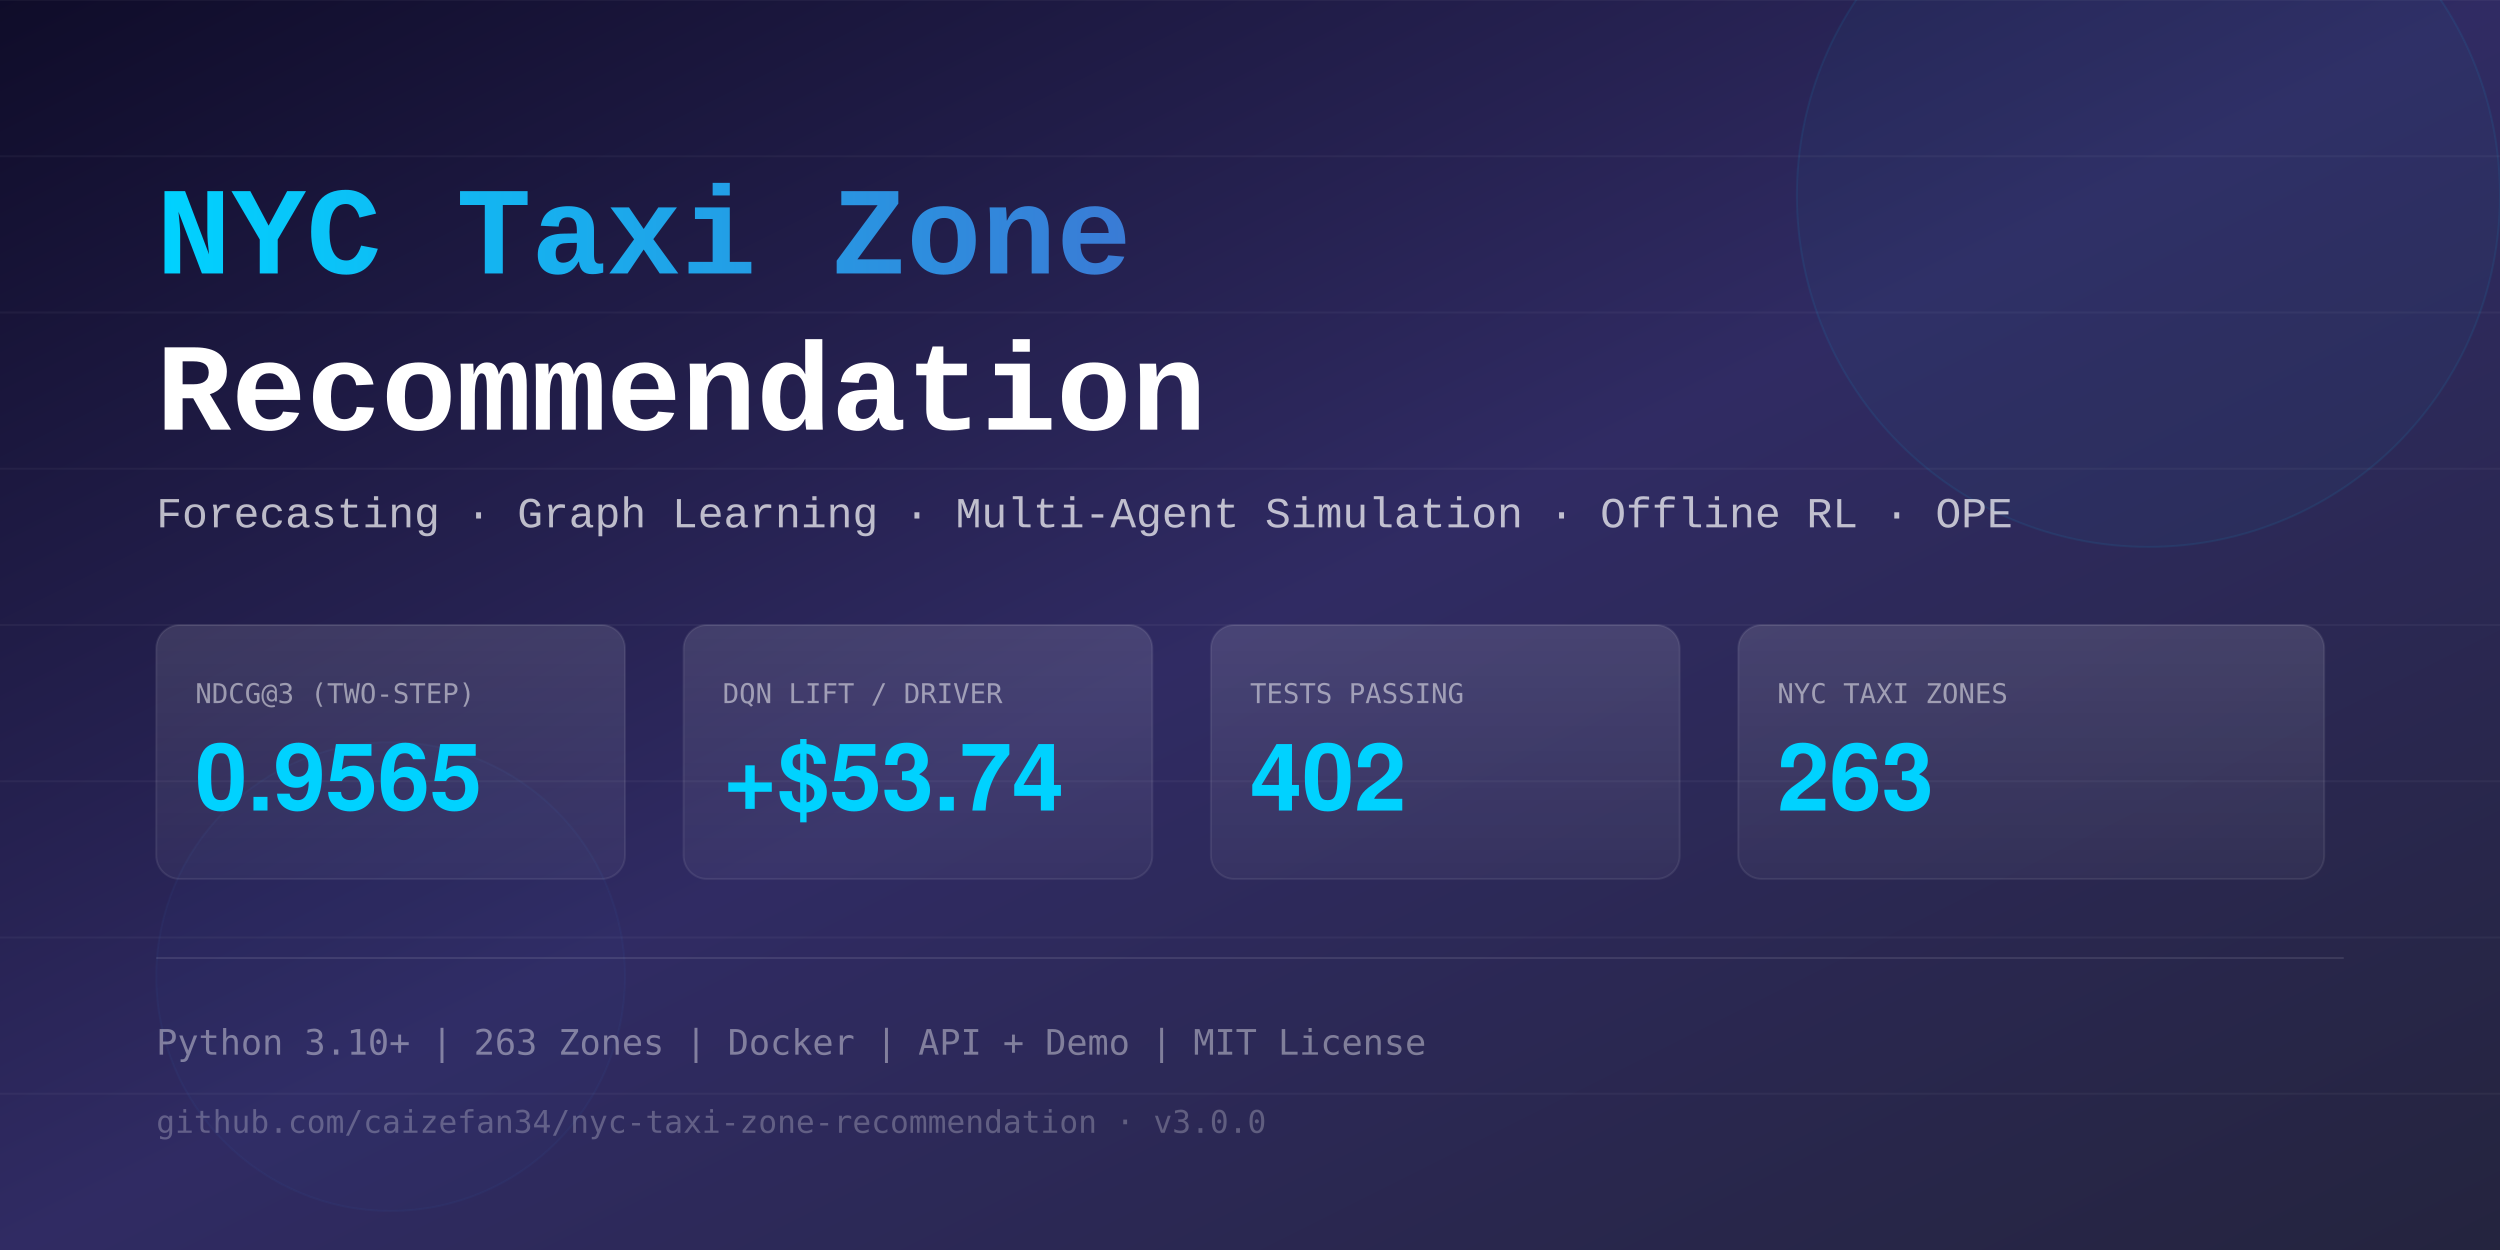
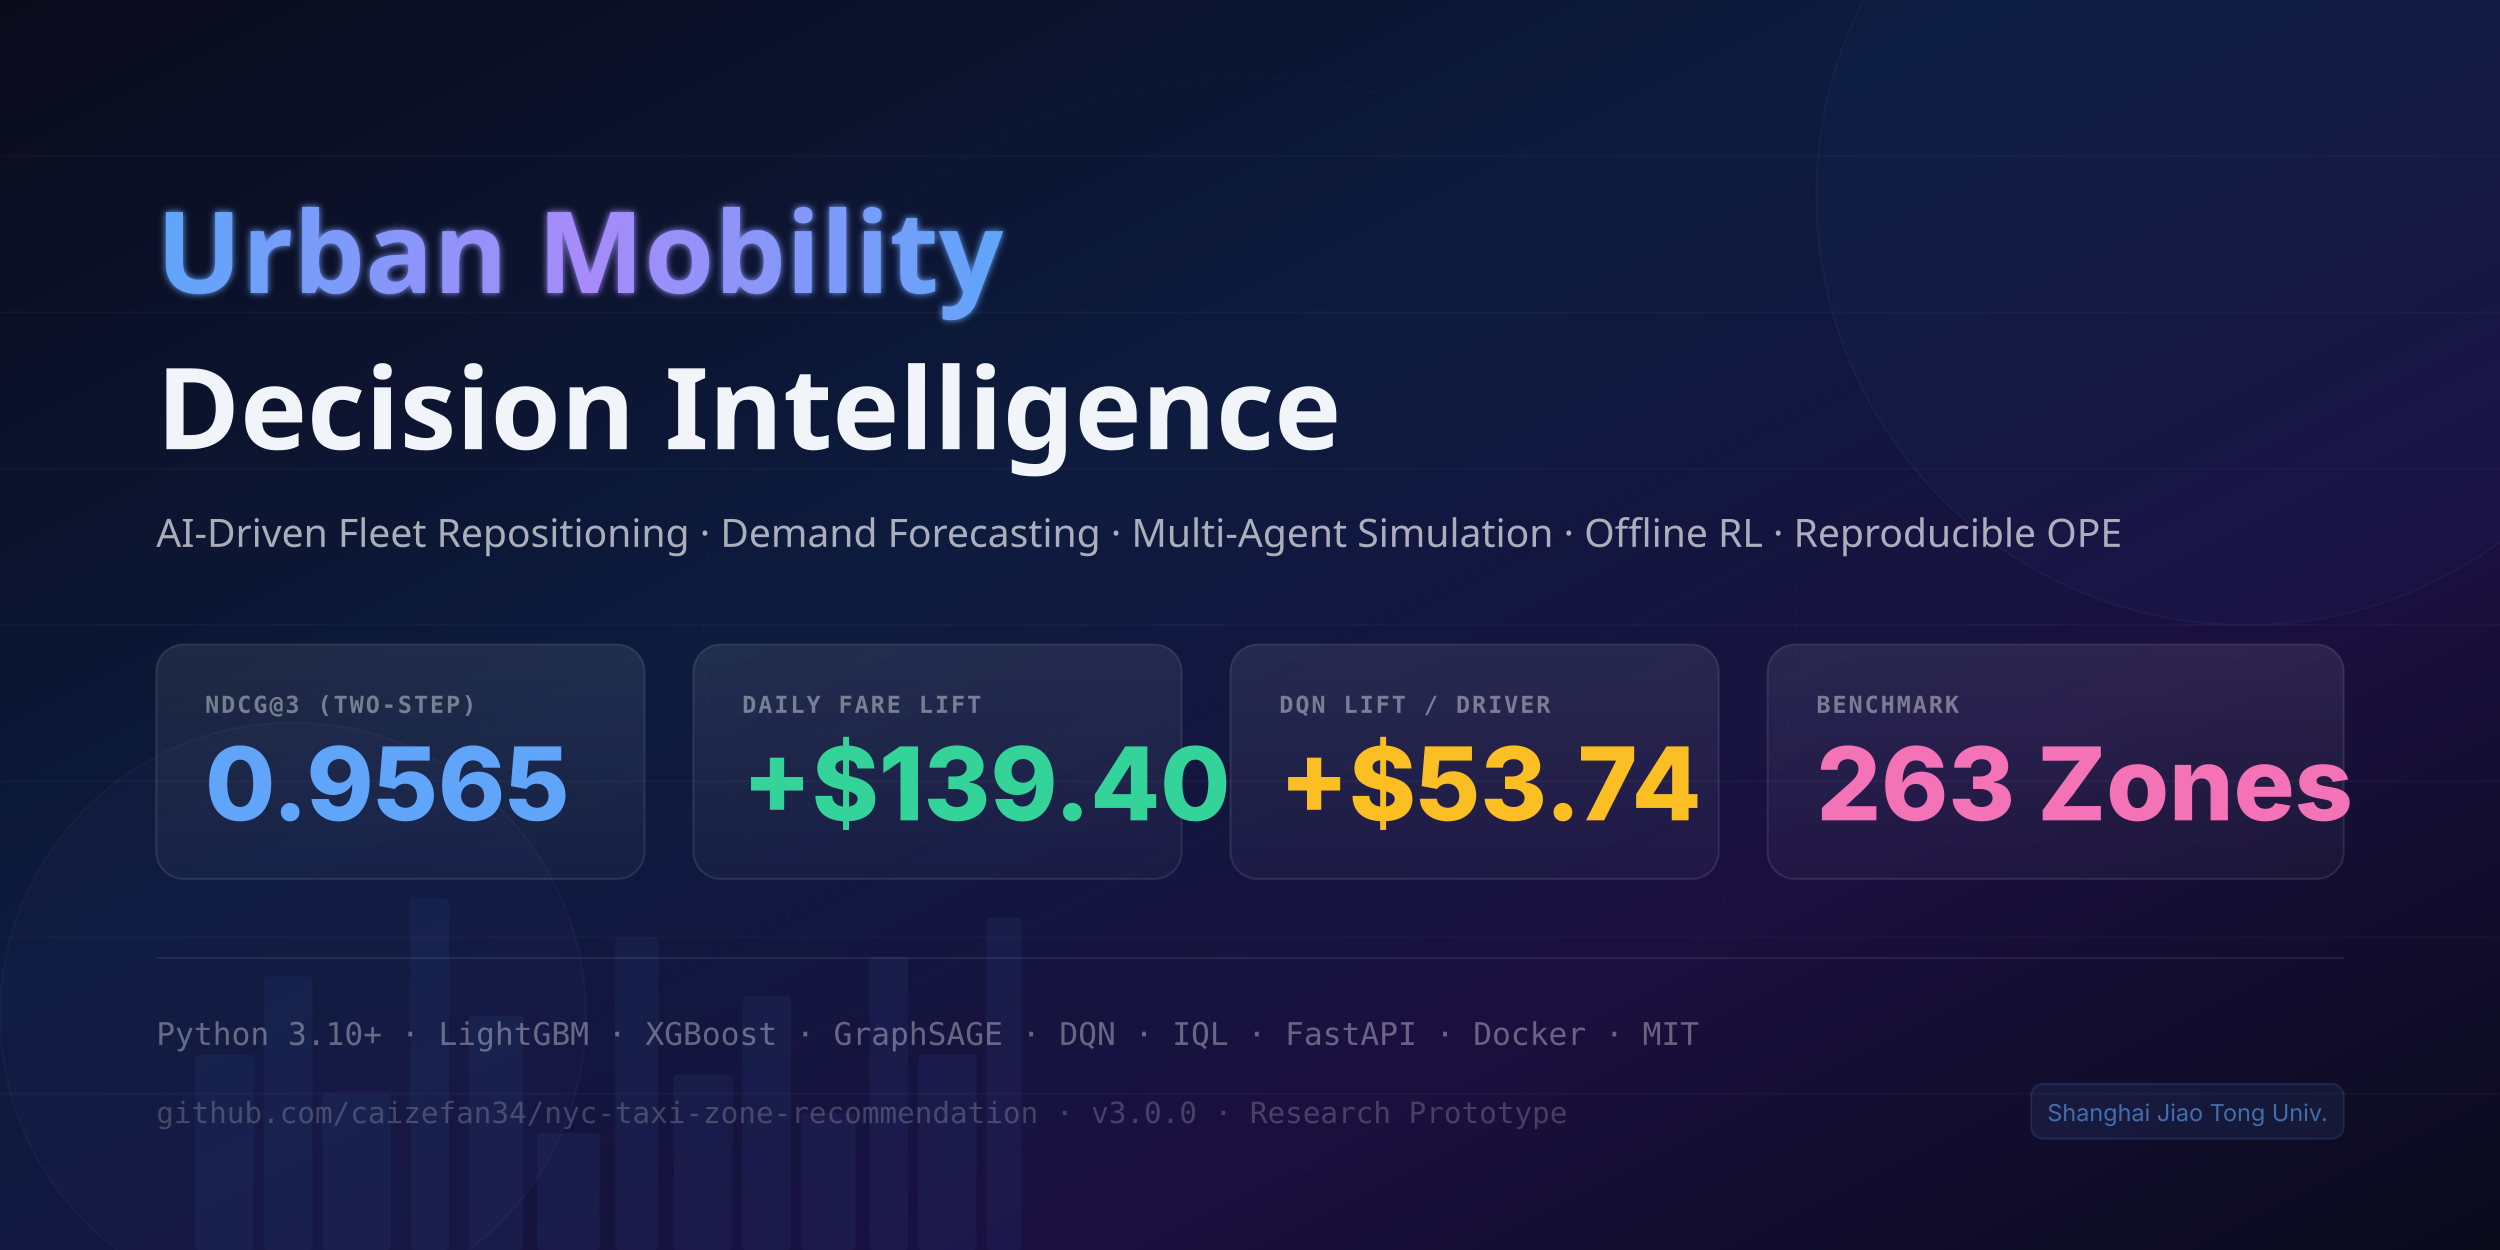
<svg xmlns="http://www.w3.org/2000/svg" width="1280" height="640" viewBox="0 0 1280 640">
  <defs>
    <linearGradient id="bg" x1="0%" y1="0%" x2="100%" y2="100%">
-       <stop offset="0%" style="stop-color:#0f0c29" />
-       <stop offset="50%" style="stop-color:#302b63" />
-       <stop offset="100%" style="stop-color:#24243e" />
+       <stop offset="0%" style="stop-color:#0a0a1a" />
+       <stop offset="40%" style="stop-color:#0d1b3e" />
+       <stop offset="70%" style="stop-color:#1a1040" />
+       <stop offset="100%" style="stop-color:#0a0a1a" />
    </linearGradient>
-     <linearGradient id="accent" x1="0%" y1="0%" x2="100%" y2="0%">
-       <stop offset="0%" style="stop-color:#00d2ff" />
-       <stop offset="100%" style="stop-color:#3a7bd5" />
+     <linearGradient id="titleGrad" x1="0%" y1="0%" x2="100%" y2="0%">
+       <stop offset="0%" style="stop-color:#60a5fa" />
+       <stop offset="50%" style="stop-color:#a78bfa" />
+       <stop offset="100%" style="stop-color:#60a5fa" />
    </linearGradient>
-     <linearGradient id="card1" x1="0%" y1="0%" x2="0%" y2="100%">
-       <stop offset="0%" style="stop-color:rgba(255,255,255,0.12)" />
-       <stop offset="100%" style="stop-color:rgba(255,255,255,0.04)" />
+     <linearGradient id="cardBg" x1="0%" y1="0%" x2="0%" y2="100%">
+       <stop offset="0%" style="stop-color:rgba(255,255,255,0.08)" />
+       <stop offset="100%" style="stop-color:rgba(255,255,255,0.03)" />
    </linearGradient>
+     <linearGradient id="blueGrad" x1="0%" y1="0%" x2="0%" y2="100%">
+       <stop offset="0%" style="stop-color:#3b82f6" />
+       <stop offset="100%" style="stop-color:#2563eb" />
+     </linearGradient>
+     <filter id="glow">
+       <feGaussianBlur stdDeviation="2" result="blur" />
+       <feMerge>
+         <feMergeNode in="blur" />
+         <feMergeNode in="SourceGraphic" />
+       </feMerge>
+     </filter>
  </defs>
  <rect width="1280" height="640" fill="url(#bg)" />
-   <g stroke="rgba(255,255,255,0.04)" stroke-width="1">
-     <line x1="0" y1="0" x2="1280" y2="0" />
+   <g stroke="rgba(255,255,255,0.03)" stroke-width="1">
    <line x1="0" y1="80" x2="1280" y2="80" />
    <line x1="0" y1="160" x2="1280" y2="160" />
    <line x1="0" y1="240" x2="1280" y2="240" />
    <line x1="0" y1="320" x2="1280" y2="320" />
    <line x1="0" y1="400" x2="1280" y2="400" />
    <line x1="0" y1="480" x2="1280" y2="480" />
    <line x1="0" y1="560" x2="1280" y2="560" />
  </g>
-   <circle cx="1100" cy="100" r="180" fill="rgba(0,210,255,0.03)" stroke="rgba(0,210,255,0.08)" stroke-width="1" />
-   <circle cx="200" cy="500" r="120" fill="rgba(58,123,213,0.03)" stroke="rgba(58,123,213,0.06)" stroke-width="1" />
-   <text x="80" y="140" font-family="'SF Mono','Fira Code','Courier New',monospace" font-size="64" font-weight="bold" fill="url(#accent)">NYC Taxi Zone</text>
-   <text x="80" y="220" font-family="'SF Mono','Fira Code','Courier New',monospace" font-size="64" font-weight="bold" fill="#ffffff">Recommendation</text>
-   <text x="80" y="270" font-family="'SF Mono','Fira Code','Courier New',monospace" font-size="22" fill="rgba(255,255,255,0.7)">Forecasting · Graph Learning · Multi-Agent Simulation · Offline RL · OPE</text>
-   <rect x="80" y="320" width="240" height="130" rx="12" fill="url(#card1)" stroke="rgba(255,255,255,0.08)" stroke-width="1" />
-   <text x="100" y="360" font-family="'SF Mono',monospace" font-size="14" fill="rgba(255,255,255,0.5)">NDCG@3 (TWO-STEP)</text>
-   <text x="100" y="415" font-family="'SF Pro','Helvetica Neue',sans-serif" font-size="48" font-weight="bold" fill="#00d2ff">0.9565</text>
-   <rect x="350" y="320" width="240" height="130" rx="12" fill="url(#card1)" stroke="rgba(255,255,255,0.08)" stroke-width="1" />
-   <text x="370" y="360" font-family="'SF Mono',monospace" font-size="14" fill="rgba(255,255,255,0.5)">DQN LIFT / DRIVER</text>
-   <text x="370" y="415" font-family="'SF Pro','Helvetica Neue',sans-serif" font-size="48" font-weight="bold" fill="#00d2ff">+$53.74</text>
-   <rect x="620" y="320" width="240" height="130" rx="12" fill="url(#card1)" stroke="rgba(255,255,255,0.08)" stroke-width="1" />
-   <text x="640" y="360" font-family="'SF Mono',monospace" font-size="14" fill="rgba(255,255,255,0.5)">TESTS PASSING</text>
-   <text x="640" y="415" font-family="'SF Pro','Helvetica Neue',sans-serif" font-size="48" font-weight="bold" fill="#00d2ff">402</text>
-   <rect x="890" y="320" width="300" height="130" rx="12" fill="url(#card1)" stroke="rgba(255,255,255,0.08)" stroke-width="1" />
-   <text x="910" y="360" font-family="'SF Mono',monospace" font-size="14" fill="rgba(255,255,255,0.5)">NYC TAXI ZONES</text>
-   <text x="910" y="415" font-family="'SF Pro','Helvetica Neue',sans-serif" font-size="48" font-weight="bold" fill="#00d2ff">263</text>
-   <rect x="80" y="490" width="1120" height="1" fill="rgba(255,255,255,0.1)" />
-   <text x="80" y="540" font-family="'SF Mono',monospace" font-size="18" fill="rgba(255,255,255,0.4)">Python 3.10+  |  263 Zones  |  Docker  |  API + Demo  |  MIT License</text>
-   <text x="80" y="580" font-family="'SF Mono',monospace" font-size="16" fill="rgba(255,255,255,0.25)">github.com/caizefan34/nyc-taxi-zone-recommendation  ·  v3.0.0</text>
+   <circle cx="1150" cy="100" r="220" fill="rgba(96,165,250,0.02)" stroke="rgba(96,165,250,0.06)" stroke-width="1" />
+   <circle cx="150" cy="520" r="150" fill="rgba(167,139,250,0.02)" stroke="rgba(167,139,250,0.05)" stroke-width="1" />
+   <circle cx="640" cy="320" r="280" fill="none" stroke="rgba(96,165,250,0.03)" stroke-width="1" stroke-dasharray="4 8" />
+   <g fill="rgba(96,165,250,0.06)" transform="translate(0, 640)">
+     <rect x="100" y="-100" width="30" height="100" rx="2" />
+     <rect x="135" y="-140" width="25" height="140" rx="2" />
+     <rect x="165" y="-80" width="35" height="80" rx="2" />
+     <rect x="210" y="-180" width="20" height="180" rx="2" />
+     <rect x="240" y="-120" width="28" height="120" rx="2" />
+     <rect x="275" y="-60" width="32" height="60" rx="2" />
+     <rect x="315" y="-160" width="22" height="160" rx="2" />
+     <rect x="345" y="-90" width="30" height="90" rx="2" />
+     <rect x="380" y="-130" width="25" height="130" rx="2" />
+     <rect x="410" y="-70" width="28" height="70" rx="2" />
+     <rect x="445" y="-150" width="20" height="150" rx="2" />
+     <rect x="470" y="-100" width="30" height="100" rx="2" />
+     <rect x="505" y="-170" width="18" height="170" rx="2" />
+   </g>
+   <text x="80" y="150" font-family="'Segoe UI','SF Pro Display','Helvetica Neue',sans-serif" font-size="58" font-weight="800" fill="url(#titleGrad)" filter="url(#glow)">Urban Mobility</text>
+   <text x="80" y="230" font-family="'Segoe UI','SF Pro Display','Helvetica Neue',sans-serif" font-size="58" font-weight="800" fill="#f1f5f9">Decision Intelligence</text>
+   <text x="80" y="280" font-family="'Segoe UI','SF Pro Display',system-ui,sans-serif" font-size="20" fill="rgba(255,255,255,0.65)">AI-Driven Fleet Repositioning · Demand Forecasting · Multi-Agent Simulation · Offline RL · Reproducible OPE</text>
+   <rect x="80" y="330" width="250" height="120" rx="14" fill="url(#cardBg)" stroke="rgba(255,255,255,0.1)" stroke-width="1" />
+   <text x="105" y="365" font-family="'SF Mono','Fira Code',monospace" font-size="12" fill="rgba(255,255,255,0.4)" font-weight="600" letter-spacing="1">NDCG@3 (TWO-STEP)</text>
+   <text x="105" y="420" font-family="'SF Pro Display','Helvetica Neue',sans-serif" font-size="52" font-weight="800" fill="#60a5fa">0.9565</text>
+   <rect x="355" y="330" width="250" height="120" rx="14" fill="url(#cardBg)" stroke="rgba(255,255,255,0.1)" stroke-width="1" />
+   <text x="380" y="365" font-family="'SF Mono','Fira Code',monospace" font-size="12" fill="rgba(255,255,255,0.4)" font-weight="600" letter-spacing="1">DAILY FARE LIFT</text>
+   <text x="380" y="420" font-family="'SF Pro Display','Helvetica Neue',sans-serif" font-size="52" font-weight="800" fill="#34d399">+$139.40</text>
+   <rect x="630" y="330" width="250" height="120" rx="14" fill="url(#cardBg)" stroke="rgba(255,255,255,0.1)" stroke-width="1" />
+   <text x="655" y="365" font-family="'SF Mono','Fira Code',monospace" font-size="12" fill="rgba(255,255,255,0.4)" font-weight="600" letter-spacing="1">DQN LIFT / DRIVER</text>
+   <text x="655" y="420" font-family="'SF Pro Display','Helvetica Neue',sans-serif" font-size="52" font-weight="800" fill="#fbbf24">+$53.74</text>
+   <rect x="905" y="330" width="295" height="120" rx="14" fill="url(#cardBg)" stroke="rgba(255,255,255,0.1)" stroke-width="1" />
+   <text x="930" y="365" font-family="'SF Mono','Fira Code',monospace" font-size="12" fill="rgba(255,255,255,0.4)" font-weight="600" letter-spacing="1">BENCHMARK</text>
+   <text x="930" y="420" font-family="'SF Pro Display','Helvetica Neue',sans-serif" font-size="52" font-weight="800" fill="#f472b6">263 Zones</text>
+   <rect x="80" y="490" width="1120" height="1" fill="rgba(255,255,255,0.08)" />
+   <text x="80" y="535" font-family="'SF Mono','Fira Code',monospace" font-size="16" fill="rgba(255,255,255,0.35)">
+     Python 3.10+ · LightGBM · XGBoost · GraphSAGE · DQN · IQL · FastAPI · Docker · MIT
+   </text>
+   <text x="80" y="575" font-family="'SF Mono','Fira Code',monospace" font-size="15" fill="rgba(255,255,255,0.2)">
+     github.com/caizefan34/nyc-taxi-zone-recommendation · v3.0.0 · Research Prototype
+   </text>
+   <rect x="1040" y="555" width="160" height="28" rx="6" fill="rgba(96,165,250,0.08)" stroke="rgba(96,165,250,0.15)" stroke-width="1" />
+   <text x="1120" y="574" font-family="'SF Pro Display',sans-serif" font-size="12" fill="rgba(96,165,250,0.6)" text-anchor="middle">Shanghai Jiao Tong Univ.</text>
</svg>
